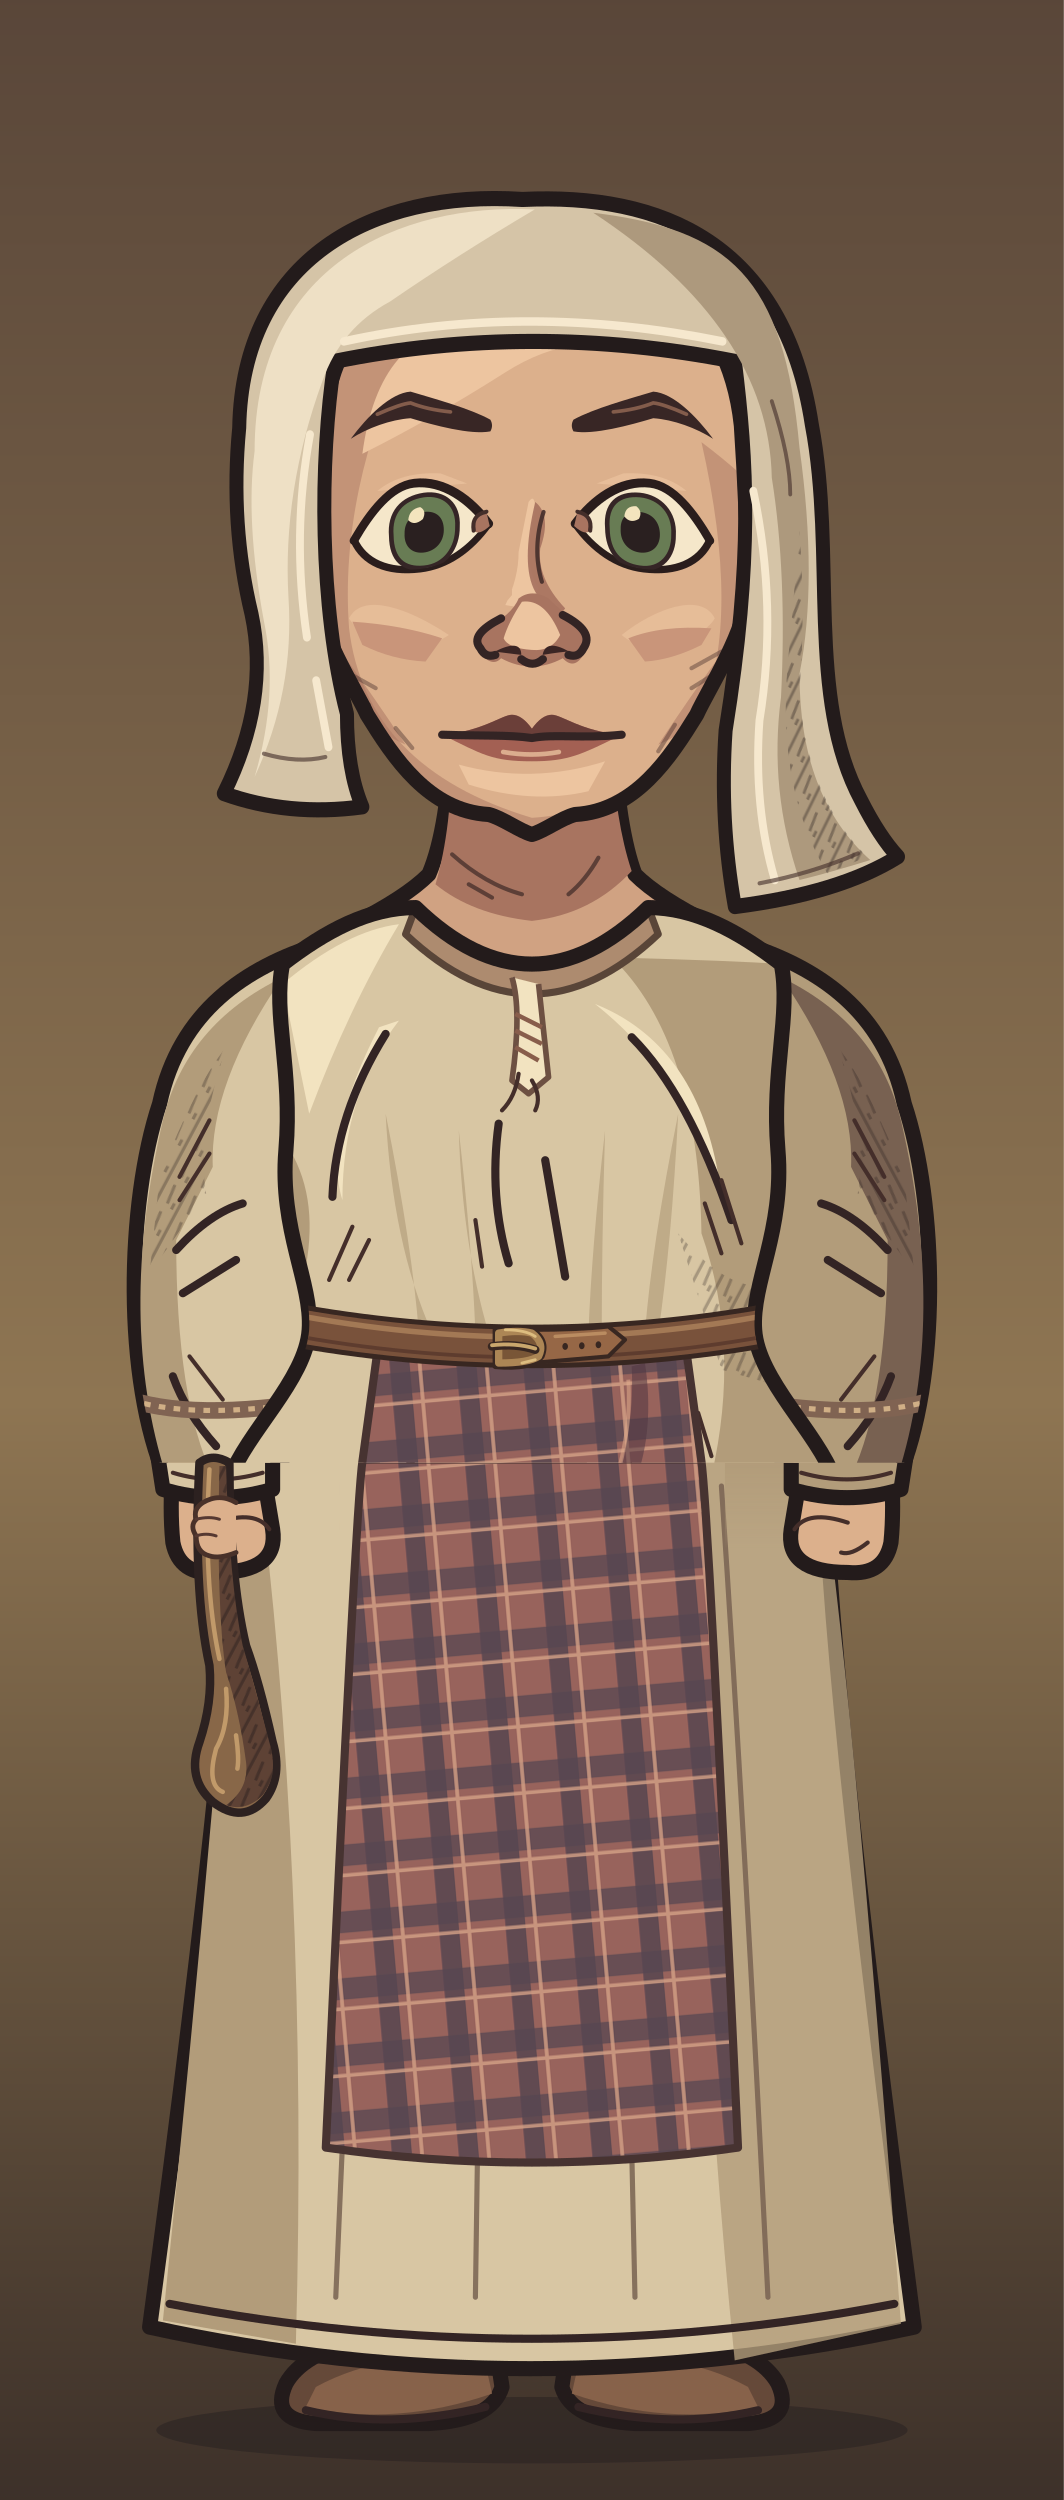
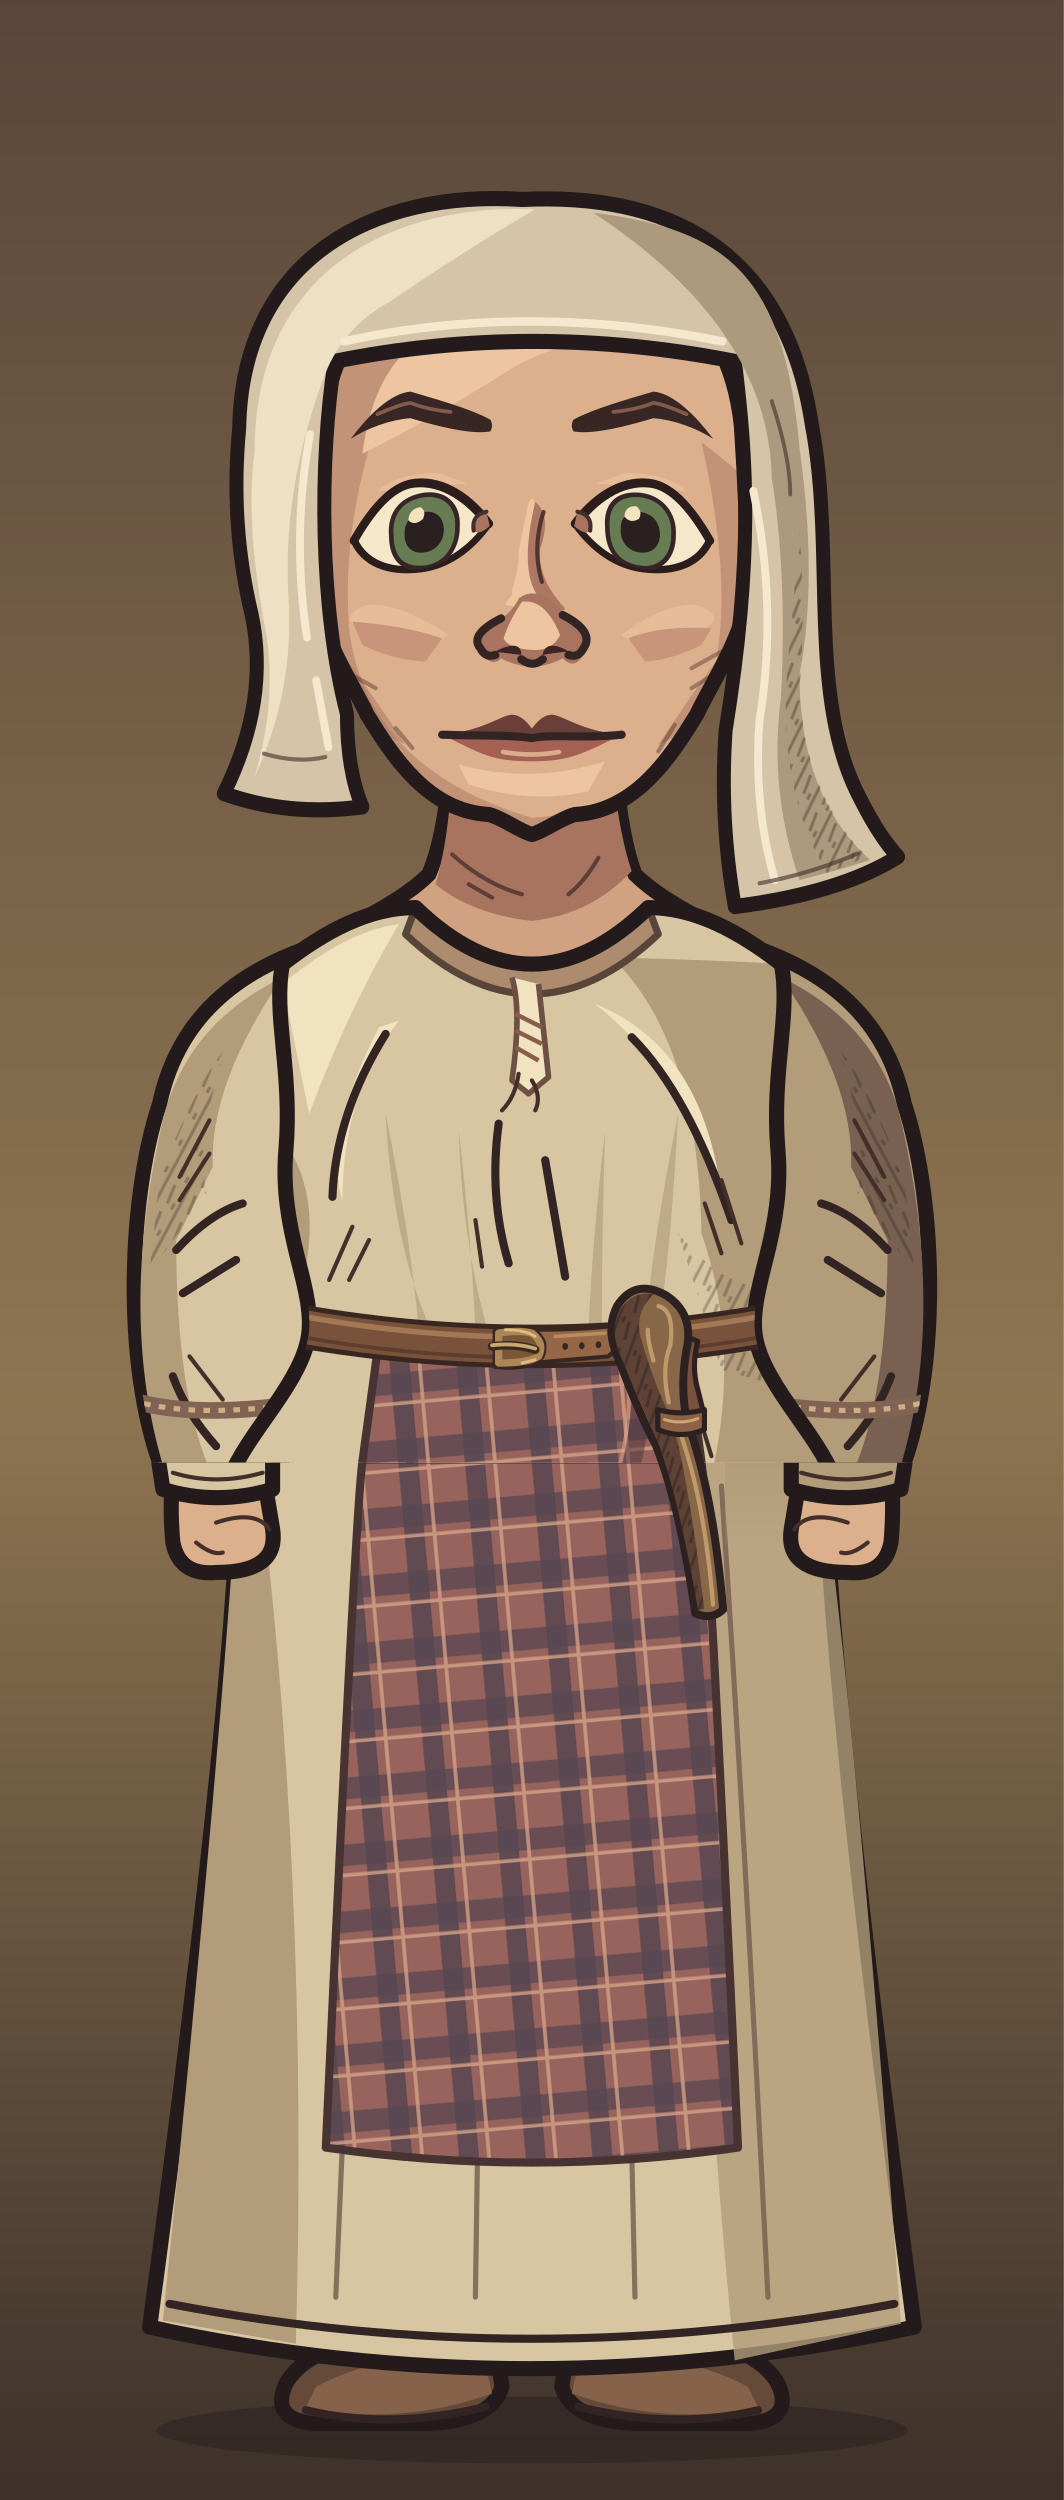
<svg xmlns="http://www.w3.org/2000/svg" xmlns:xlink="http://www.w3.org/1999/xlink" aria-labelledby="title" width="320" height="752" viewBox="0 0 320 752" role="img" data-belt="leather">
  <defs>
    <style>
      .edge {stroke:#231b1b;stroke-width:4.55;stroke-linecap:round;stroke-linejoin:round}
      .seam {fill:none;stroke:#332424;stroke-width:2.45;stroke-linecap:round;stroke-linejoin:round}
      .etch {fill:none;stroke:#442e2a;stroke-width:1.25;stroke-linecap:round}
      .hair-line {fill:none;stroke:#967661;stroke-width:1.45;stroke-linecap:round}
      .white {fill:#f5e7ca;stroke:#2a1d1c;stroke-width:2.65;stroke-linejoin:round}
      .label {fill:#efdfc1;font:600 20px Georgia,serif}
      .muted {fill:#b8aa96;font:13px 'Segoe UI',sans-serif}
      .section {fill:#dcbb8e;font:600 14px 'Segoe UI',sans-serif}
    </style>
    <linearGradient id="umber" x2="0" y2="1" gradientUnits="objectBoundingBox">
      <stop stop-color="#594639" />
      <stop offset=".56" stop-color="#8e7552" />
      <stop offset="1" stop-color="#3c3029" />
    </linearGradient>
    <linearGradient id="ash" x2="0" y2="1" gradientUnits="objectBoundingBox">
      <stop stop-color="#3b423d" />
      <stop offset=".56" stop-color="#7a7d67" />
      <stop offset="1" stop-color="#242b28" />
    </linearGradient>
    <linearGradient id="rose" x2="0" y2="1" gradientUnits="objectBoundingBox">
      <stop stop-color="#51404a" />
      <stop offset=".56" stop-color="#8a6972" />
      <stop offset="1" stop-color="#372c33" />
    </linearGradient>
    <pattern id="paper-grain" width="63" height="57" patternUnits="userSpaceOnUse">
      <path d="M1 16l2-1m21-4 5-2m16 7 6-1M12 32l3-1m16 11 4-1m20-14 4 1M4 51l5-1m41 0 9-2" fill="none" stroke="#231a1b" stroke-width=".85" opacity=".19" />
      <path d="M4 5l9-1m29 2 2-1M1 40l4-1m12 9 1-1m21-23 4-1m9 12 5-2" fill="none" stroke="#f0dbb5" stroke-width=".85" opacity=".23" />
      <path d="M16 19h.6m13-3h.7m28 6h.7m-39 15h.6m23 4h.6m-12 11h.7m29-39h.7" fill="none" stroke="#21191a" stroke-width="1.2" opacity=".28" stroke-linecap="round" />
    </pattern>
    <pattern id="ink-lines" width="7" height="9" patternUnits="userSpaceOnUse" patternTransform="rotate(28)">
      <path d="M1 -2V10m2.8-8 .6 6m1.9-1v5" stroke="#271d1d" stroke-width=".95" fill="none" opacity=".65" />
    </pattern>
    <radialGradient id="vignette" cx=".5" cy=".39" r=".72">
      <stop offset=".47" stop-color="#20191c" stop-opacity="0" />
      <stop offset="1" stop-color="#20191c" stop-opacity=".48" />
    </radialGradient>
    <g id="firs" fill="currentColor">
      <path d="M10 439Q15 379 12 300L9 220 15 146 15 54 19 80 21 147 28 230 25 326 29 439Z" />
      <path d="M17 169Q27 174 45 174L57 169 49 179 27 187 17 185                M18 194Q29 196 52 192L63 183 56 194 26 205 16 207                M15 225Q46 230 67 218L77 206 71 223 42 238 18 241                M17 252Q48 255 78 245L91 230 84 249 52 266 20 269                M14 282Q40 281 71 278L88 261 84 281 57 291 19 298                M19 312Q43 316 69 310L88 299 84 310 58 322 22 325" />
      <path d="M6 312 0 315V284L11 285M0 266 13 270V250L0 249M0 220 15 221 15 206 0 202                M0 180 16 181V167L0 165M0 141 15 150V138L0 133M0 112 17 127V118L0 104" />
      <path d="M64 440Q55 380 58 324L59 258 63 217 68 222 65 266 68 328 76 440Z                M63 291Q78 294 89 282L100 267 96 283 81 301 62 307                M63 323Q80 323 106 304L98 321 68 339                M63 316Q44 306 37 293L41 307 64 329Z" />
    </g>
    <g id="brambles" fill="none" stroke="currentColor" stroke-linecap="round" stroke-linejoin="round">
      <path stroke-width="3.8" d="M9 440Q13 401 21 380T26 333m-8 57Q39 375 43 352m-28 46Q6 377 0 376M41 440Q41 402 63 385m-20 44q26-6 39-30" />
      <path stroke-width="2" d="M23 364l14-13m-12 4-7-15m20 29 17-4m-15-1 1-11m13 49 2-17m2 14 18-5m-34 32q-12-10-17-10" />
    </g>
    <g id="night-scratches" fill="none" stroke="currentColor" stroke-width="1.2" stroke-linecap="round">
      <path d="M16 113q32-11 54-8m-30 9 16-3m184-40q19-4 44 1m-11 7 19 4                M24 335q33-3 68-16m-44 16 26-4m164-9q31 5 60-3m-39 8 38-3                M27 391q22-6 52-5m168 14q28-8 57-8m-40 11 24-4                M55 178l18-6m177 36 17 3m-12-4 17-1" />
    </g>
    <g id="shirt-setting">
      <rect width="320" height="440" fill="url(#umber)" />
      <path d="M50 217q24 8 64 1l-15 7-56 6m176-90q39-13 70-5l-26 4 28 2-64 6" fill="#856c54" opacity=".5" />
      <use xlink:href="#firs" style="color:#342827" opacity=".52" transform="translate(-26 8)" />
      <use xlink:href="#firs" style="color:#413128" opacity=".58" transform="translate(340 101) scale(-1 .81)" />
      <use xlink:href="#night-scratches" style="color:#dfbb87" opacity=".28" />
      <use xlink:href="#brambles" style="color:#291f22" opacity=".71" />
      <rect width="320" height="440" fill="url(#vignette)" />
      <rect width="320" height="440" fill="url(#paper-grain)" />
    </g>
    <g id="armor-setting">
      <rect width="320" height="440" fill="url(#ash)" />
      <path d="M42 173q49-4 68 3l-43 6 25 3-49 4m151 35q47 10 104-6l-26 14-62 8Z" fill="#707764" opacity=".48" />
      <use xlink:href="#firs" style="color:#27312c" opacity=".64" transform="translate(-36 30)" />
      <use xlink:href="#firs" style="color:#303833" opacity=".75" transform="translate(324 45) scale(-.86 1.03)" />
      <use xlink:href="#brambles" style="color:#252a27" opacity=".62" transform="translate(319 10) scale(-1 1)" />
      <use xlink:href="#night-scratches" style="color:#d8d8a9" opacity=".28" transform="translate(-2 21)" />
      <rect width="320" height="440" fill="url(#vignette)" />
      <rect width="320" height="440" fill="url(#paper-grain)" />
    </g>
    <g id="woman-setting">
      <rect width="320" height="440" fill="url(#rose)" />
      <path d="M44 235q40-4 76-1l-20 6-36 2 19 3-44 5m183-50q35 3 60-3l-24 9-31 2" fill="#775d65" opacity=".6" />
      <use xlink:href="#firs" style="color:#3b2b34" opacity=".58" transform="translate(-20 84) scale(.86 .91)" />
      <use xlink:href="#firs" style="color:#3d2e39" opacity=".68" transform="translate(327 54) scale(-.85 .98)" />
      <path d="M300 440q-2-82-6-173l-9-103 7-35 12 42 9 98 7 171Z                M294 195q-10-18-25-24l-15-1 13-4 11 2 18 15                M285 162q-13-22-34-27l-7 4 7-11 17 4 20 17                M303 242q-18-23-36-27l-13 3 15-9 11 2 21 15" fill="#3a2b33" opacity=".64" />
      <use xlink:href="#brambles" style="color:#2d2229" opacity=".8" transform="translate(12 6)" />
      <use xlink:href="#night-scratches" style="color:#e1b8a8" opacity=".28" transform="translate(0 7)" />
      <rect width="320" height="440" fill="url(#vignette)" />
      <rect width="320" height="440" fill="url(#paper-grain)" />
    </g>
    <pattern id="mail-rings" width="14" height="13" patternUnits="userSpaceOnUse" patternTransform="rotate(-7)">
      <path d="M-1 2q3-3 6 0 1 3-2 5Q0 8-1 5M6 2q3-3 6 0 1 3-2 5Q7 8 6 5M3 8q3-3 6 0 1 3-2 5-3 1-4-2M10 8q3-3 6 0" fill="none" stroke="#2d2c28" stroke-width="1.6" stroke-linecap="round" />
      <path d="M-.5 4q1.5-2 3-1m5 1q1.4-2 3-1M4 10q1.5-2 3-1m4 1q1.4-2 3-1" fill="none" stroke="#9a9b87" stroke-width="1.12" opacity=".78" stroke-linecap="round" />
    </pattern>
    <pattern id="armor-plates" width="47" height="24" patternUnits="userSpaceOnUse" patternTransform="translate(4 4) rotate(2)">
      <path d="M1 0l21 .7 1 18-3 3-17-1-1-4Zm24 1 19-1 2 15-3 7-19-2Z" fill="#85867a" stroke="#352e2a" stroke-width="1.75" stroke-linejoin="round" />
      <path d="M2 2l18 .2-.2 4L5 7 4 17Zm24 0 16-1 1 4-14 2-3 10Z" fill="#a9a58d" />
      <path d="M19 4l4 14-3 3-16-1 13-4Zm22 2 4 10-2 5-17-1 13-4Z" fill="#62655f" />
      <path d="M7 7l1-.5m6 12 3-2m16-7 5-1m-7 5 4-2" fill="none" stroke="#d0c0a0" stroke-width=".9" opacity=".76" />
      <path d="M6 12q2-2 2.7 1-1 2.2-2.7.5Zm12 1q1.8-2 2.4.6-1 2.6-2.5.8Zm11 1q1-2.2 2.8-1-.2 2.9-2.8 2.1Zm12-2q2.2-1.4 2.3.8-1 2.3-2.3.5Z" fill="#3c342d" />
    </pattern>
    <clipPath id="portrait-frame">
      <rect width="320" height="440" />
    </clipPath>
    <clipPath id="wardrobe-torso-mask">
      <path d="M125 273 C111 273 98 280 85 290 C82 305 88 322 86 346 C84 370 94 386 93 400 C92 415 74 431 69 445 H251 C246 431 228 415 227 400 C226 386 236 370 234 346 C232 322 238 305 235 290 C222 280 209 273 195 273 Q160 307 125 273Z" />
    </clipPath>
    <clipPath id="wardrobe-sleeve-mask">
      <path d="M96 284 C74 291 54 304 48 332 C38 362 37 415 50 445 H80 Q114 406 114 336Z" />
    </clipPath>
    <clipPath id="face-shape-clip">
      <path d="M 160 73 C 191 73 219 90 223 128 C 224 143 225 164 225 177 C 225 189 213.19 207 209.55 215 C 201.55 228 191 244 173 245 C 169 246 163.6 250 160 251 C 156.4 250 151 246 147 245 C 129 244 118.45 228 110.45 215 C 106.81 207 95 189 95 177 C 95 164 96 143 97 128 C 101 90 129 73 160 73 Z" />
    </clipPath>
    <clipPath id="face-features-eye-left">
      <path d="M-21 0 C-16 -8 -10 -15 -3 -15 C6 -15 14 -8 19.5 0 C14 7 7 11 -1 11 C-11 11 -18 7 -21 0Z" />
    </clipPath>
    <clipPath id="face-features-eye-right">
      <path d="M-21 0 C-16 -8 -10 -15 -3 -15 C6 -15 14 -8 19.5 0 C14 7 7 11 -1 11 C-11 11 -18 7 -21 0Z" />
    </clipPath>
    <clipPath id="face-features-nose-bridge">
      <path d="M154 144H167V179L172 185V187H149V185L154 179Z" />
    </clipPath>
+     <clipPath id="full-costume-hands-clip">
+       <rect x="0" y="440" width="320" height="312" />
+     </clipPath>
    <clipPath id="full-costume-join-outline">
      <path d="M72 435 Q72 500 45 700 Q159 725 275 700 Q248 495 248 435Z M102 436H218V469H102Z" clip-rule="evenodd" />
    </clipPath>
    <linearGradient id="full-costume-join-fade" x1="0" y1="0" x2="0" y2="1">
      <stop offset="0" stop-color="#fff" />
      <stop offset="1" stop-color="#000" />
    </linearGradient>
    <mask id="full-costume-join-mask" maskUnits="userSpaceOnUse" x="0" y="440" width="320" height="26">
      <rect x="0" y="440" width="320" height="26" fill="url(#full-costume-join-fade)" />
    </mask>
  </defs>
  <g data-part="full-costume">
    <rect width="320" height="752" fill="url(#umber)" />
    <ellipse cx="160" cy="731" rx="113" ry="10" fill="#261f20" opacity=".5" />
    <g>
      <g transform="translate(9 0)">
        <path d="M99 689Q119 683 138 691L142 718Q139 728 120 729H86Q72 728 77 717Q82 708 99 704Z" fill="#654939" class="edge" />
        <path d="M86 718Q108 706 137 711L139 720Q110 730 83 724Z" fill="#87624a" />
        <path d="M101 711L103 700Q115 704 136 707" class="etch" />
        <path d="M83 725Q108 731 137 724" class="seam" />
      </g>
    </g>
    <g transform="translate(320 0) scale(-1 1)">
      <g transform="translate(9 0)">
        <path d="M99 689Q119 683 138 691L142 718Q139 728 120 729H86Q72 728 77 717Q82 708 99 704Z" fill="#654939" class="edge" />
        <path d="M86 718Q108 706 137 711L139 720Q110 730 83 724Z" fill="#87624a" />
        <path d="M101 711L103 700Q115 704 136 707" class="etch" />
        <path d="M83 725Q108 731 137 724" class="seam" />
      </g>
    </g>
    <path d="M72 435 Q72 500 45 700 Q159 725 275 700 Q248 495 248 435Z" fill="#d8c6a3" class="edge" />
    <path d="M77 437 Q93 562 89 705 L49 698 Q67 522 72 437Z" fill="#b29c7a" />
    <path d="M208 439Q208 582 221 710 L271 699 Q256 499 246 437Z" fill="#b29c7a" opacity=".79" />
    <path d="M113 447 Q107 550 101 691" fill="none" stroke="#786151" stroke-width="1.55" stroke-linecap="round" opacity=".85" />
    <path d="M147 447 Q145 550 143 691" fill="none" stroke="#786151" stroke-width="1.55" stroke-linecap="round" opacity=".85" />
    <path d="M185 447 Q188 550 191 691" fill="none" stroke="#786151" stroke-width="1.55" stroke-linecap="round" opacity=".85" />
    <path d="M217 447 Q224 550 231 691" fill="none" stroke="#786151" stroke-width="1.55" stroke-linecap="round" opacity=".85" />
    <path d="M51 693Q160 714 269 693" class="seam" />
    <g clip-path="url(#full-costume-join-outline)" mask="url(#full-costume-join-mask)">
      <use transform="matrix(1 0 0 -4 0 2200)" xlink:href="#full-costume-upper" />
    </g>
    <path d="M109.091 439H210.909 Q213 452 222 646 Q160 655 98 646 Q107 452 109.091 439Z" fill="url(#wardrobe-nw-checked-waist-panel-weave)" stroke="#473331" stroke-width="2.45" stroke-linejoin="round" />
-     <g>
-       <path d="M52 441 Q51 454 52 464 Q54 474 65 473Q84 473 82 460 L79 442Z" fill="#dcb08c" class="edge" data-part="hand" />
-       <path d="M65 458Q77 454 81 460 M59 464q5 4 8 3" class="etch" />
-       <path d="M47 435H82L82 448Q65 453 49 448Z" fill="#d8c6a3" class="edge" />
-       <path d="M52 443Q65 447 79 443" class="etch" />
-     </g>
-     <g transform="translate(320 0) scale(-1 1)">
-       <path d="M52 441 Q51 454 52 464 Q54 474 65 473Q84 473 82 460 L79 442Z" fill="#dcb08c" class="edge" data-part="hand" />
-       <path d="M65 458Q77 454 81 460 M59 464q5 4 8 3" class="etch" />
-       <path d="M47 435H82L82 448Q65 453 49 448Z" fill="#b29c7a" class="edge" />
-       <path d="M52 443Q65 447 79 443" class="etch" />
-     </g>
  </g>
  <g clip-path="url(#portrait-frame)" id="full-costume-upper">
    <g data-part="neck">
      <g id="face-shape-neck">
        <path d="M 136 219 Q 135 249 129 263 Q 122 270 106 278 L 123 301 197 301 214 278 Q 198 270 191 263 Q 186 250 184 219 Z" fill="#d0a282" class="edge" />
        <path d="M 136 224 184 224 Q 185 247 190 262 Q 178 275 160 277 Q 142 275 131 266 Q 136 249 136 224 Z" fill="#a87460" />
        <path d="M 136 257 q 10 9 21 12 m -16 -3 7 4 m 32 -12 q -4 7 -9 11" class="etch" opacity=".75" />
      </g>
    </g>
    <g id="wardrobe-outfit-nw_nov_womens_rubakha" data-outfit="nw_nov_womens_rubakha">
      <path d="M96 284 C74 291 54 304 48 332 C38 362 37 415 50 445 H80 Q114 406 114 336Z" fill="#d8c6a3" class="edge" />
      <g data-part="sleeve-left" clip-path="url(#wardrobe-sleeve-mask)">
        <path d="M49 337 Q56 308 85 294 Q63 326 64 351 L53 373 Q53 421 64 444 H50 Q35 397 49 337Z" fill="#b29c7a" />
        <path d="M48 354 Q59 326 68 315 Q59 342 62 359 L45 383Z" fill="url(#ink-lines)" opacity=".44" />
        <path d="M53 376 q10 -11 20 -14 m-18 27 16 -10 M52 414 q4 11 13 21" class="seam" />
        <path d="M54 354 l9 -17 m-9 24 9 -14 m-6 61 10 13" class="etch" />
        <path d="M39 421 Q61 428 103 420" fill="none" stroke="#806352" stroke-width="5" />
        <path d="M39 421 Q61 428 103 420" fill="none" stroke="#d0af86" stroke-width="1.55" stroke-dasharray="2 2.5" />
      </g>
      <g transform="translate(320 0) scale(-1 1)">
        <path d="M96 284 C74 291 54 304 48 332 C38 362 37 415 50 445 H80 Q114 406 114 336Z" fill="#b29c7a" class="edge" />
        <g data-part="sleeve-right" clip-path="url(#wardrobe-sleeve-mask)">
          <path d="M49 337 Q56 308 85 294 Q63 326 64 351 L53 373 Q53 421 64 444 H50 Q35 397 49 337Z" fill="#786151" />
          <path d="M48 354 Q59 326 68 315 Q59 342 62 359 L45 383Z" fill="url(#ink-lines)" opacity=".44" />
          <path d="M53 376 q10 -11 20 -14 m-18 27 16 -10 M52 414 q4 11 13 21" class="seam" />
          <path d="M54 354 l9 -17 m-9 24 9 -14 m-6 61 10 13" class="etch" />
          <path d="M39 421 Q61 428 103 420" fill="none" stroke="#806352" stroke-width="5" />
          <path d="M39 421 Q61 428 103 420" fill="none" stroke="#d0af86" stroke-width="1.55" stroke-dasharray="2 2.5" />
        </g>
      </g>
      <path d="M125 273 C111 273 98 280 85 290 C82 305 88 322 86 346 C84 370 94 386 93 400 C92 415 74 431 69 445 H251 C246 431 228 415 227 400 C226 386 236 370 234 346 C232 322 238 305 235 290 C222 280 209 273 195 273 Q160 307 125 273Z" fill="#d8c6a3" />
      <g data-part="torso" clip-path="url(#wardrobe-torso-mask)">
        <path d="M85 296 Q104 280 120 278 Q105 303 93 335Z" fill="#f2e3c0" />
        <path d="M184 288 Q222 289 235 290 L252 444 H214 Q223 405 211 371 Q210 313 184 288Z" fill="#b29c7a" />
        <path d="M86 344 Q96 359 92 381 L77 402 L69 359Z" fill="#b29c7a" />
        <path d="M204 371 Q220 390 232 386 L231 416 L217 412Z" fill="url(#ink-lines)" opacity=".42" />
        <path d="M120 307 Q103 329 103 361 Q97 342 114 309Z M179 302 Q209 314 216 353 Q203 321 179 302Z" fill="#f2e3c0" />
        <path d="M133 409 Q124 426 123 444 H113 Q119 423 133 409Z M174 412 Q184 426 192 445 H177Z" fill="#f2e3c0" />
        <path d="M116 311 Q101 335 100 360 M190 312 Q207 329 220 367 M150 338 q-3 22 3 42 m11 -31 6 35 M129 421 l-7 24 m60 -28 8 27" class="seam" />
        <path d="M106 369 l-7 16 m12 -12 -6 12 M217 355 l6 19 m-11 -12 5 15 M143 367 l2 14 m65 44 4 13" class="etch" />
        <path d="M125 273 Q160 307 195 273 l3 8 Q160 317 122 281Z" fill="#ad8b6f" stroke="#594538" stroke-width="2.15" stroke-linejoin="round" />
        <path d="M154 294Q157 304 154 325l5 4 6-5-3-28" fill="#f2e3c0" stroke="#6d5042" stroke-width="1.7" stroke-linejoin="round" />
        <path d="M155 305l8 4m-8 1 8 4m-8 1 7 4" fill="none" stroke="#885d4b" stroke-width="1.35" />
        <path d="M156 323Q155 330 151 334 M160 325Q163 330 161 334" class="etch" />
        <path d="M116 335 Q124 375 126 401 L130 401 Q118 374 116 335Z" fill="#b29c7a" opacity="0.66" />
        <path d="M138 340 Q142 375 143 401 L147 401 Q139 374 138 340Z" fill="#b29c7a" opacity="0.66" />
        <path d="M182 340 Q178 375 177 401 L181 401 Q181 374 182 340Z" fill="#b29c7a" opacity="0.66" />
        <path d="M204 335 Q196 375 194 401 L198 401 Q202 374 204 335Z" fill="#b29c7a" opacity="0.66" />
        <g data-part="checked-waist-panel">
          <defs>
            <pattern id="wardrobe-nw-checked-waist-panel-weave" width="20" height="20" patternUnits="userSpaceOnUse" patternTransform="rotate(-5)">
              <rect width="20" height="20" fill="#98635c" />
              <path d="M4 0V20" fill="none" stroke="#564550" stroke-width="6" opacity="0.84" />
              <path d="M0 5H20" fill="none" stroke="#564550" stroke-width="6.5" opacity="0.72" />
              <path d="M10 0V20 M0 11H20" fill="none" stroke="#d5a186" stroke-width="1.1" opacity="0.78" />
            </pattern>
          </defs>
          <path d="M114 403 Q160 413 206 403 L212 447 H108Z" fill="url(#wardrobe-nw-checked-waist-panel-weave)" stroke="#473331" stroke-width="2.45" stroke-linejoin="round" />
          <path d="M190 411Q191 429 185 446h6Q197 430 194 410Z" fill="#4f3540" opacity="0.54" />
          <path d="M189 415Q190 430 185 446" fill="none" stroke="#e0ab8c" stroke-width="1.2" opacity="0.53" />
        </g>
      </g>
      <path d="M125 273 C111 273 98 280 85 290 C82 305 88 322 86 346 C84 370 94 386 93 400 C92 415 74 431 69 445 H251 C246 431 228 415 227 400 C226 386 236 370 234 346 C232 322 238 305 235 290 C222 280 209 273 195 273 Q160 307 125 273Z" fill="none" class="edge" />
    </g>
    <g id="face-shape">
      <path d="M 160 73 C 191 73 219 90 223 128 C 224 143 225 164 225 177 C 225 189 213.19 207 209.55 215 C 201.55 228 191 244 173 245 C 169 246 163.6 250 160 251 C 156.4 250 151 246 147 245 C 129 244 118.45 228 110.45 215 C 106.81 207 95 189 95 177 C 95 164 96 143 97 128 C 101 90 129 73 160 73 Z" fill="#dcb08c" />
      <g clip-path="url(#face-shape-clip)">
        <path d="M 70 141 Q 104 91 123 103 Q 102 148 105 189 Q 110 231 160 246 Q 192 244 211 214 Q 223 186 211 133 Q 235 151 250 174 L 250 265 70 265 Z" fill="#c39377" />
        <path d="M 109 136.5 Q 114 99 142 98 Q 173 89 195 107 Q 174 98 152 112 Q 130 126 109 136.5 Z" fill="#edc5a0" />
        <g transform="translate(160 0) scale(-1 1)">
          <path d="M 25 191 C 37 183 51 178 55 186 C 51 193 34 197.667 25 191 Z" fill="#edc5a0" opacity=".605" />
          <path d="M 27 192 Q 39 188 54 187 L 51 194 Q 42 198.5 32 199 Z" fill="#c9957a" />
          <path d="M 56 198 Q 48 209 38 224 Q 52 218 62 202 Z" fill="#a87460" opacity=".51" />
        </g>
        <g transform="translate(160 0) scale(1 1)">
          <path d="M 27 191 C 37 183 51 178 55 186 C 51 193 34 197.667 27 191 Z" fill="#edc5a0" opacity=".605" />
          <path d="M 29 192 Q 39 188 54 189 L 51 194 Q 42 198.5 34 199 Z" fill="#c9957a" />
          <path d="M 56 198 Q 48 209 38 224 Q 52 218 62 202 Z" fill="#a87460" opacity=".51" />
        </g>
        <path d="M 92 183 Q 99 211 120 232 L 132 247 119 248 Q 98 234 85 212 Z M 229 184 Q 224 217 203 241 L 193 250 209 247 Q 230 233 240 211 Z" fill="url(#ink-lines)" opacity=".42" />
        <path d="M 138 230 Q 160 236 182 229 L 177 238 Q 160 242 141 236 Z" fill="#edc5a0" />
        <path d="M 104 202 l 9 5 m -8 1 6 4 m 97 -11 9 -5 m -9 11 8 -5 m -97 17 5 6 m 74 1 5 -8" class="etch" opacity=".42" />
      </g>
      <path d="M 160 73 C 191 73 219 90 223 128 C 224 143 225 164 225 177 C 225 189 213.19 207 209.55 215 C 201.55 228 191 244 173 245 C 169 246 163.6 250 160 251 C 156.4 250 151 246 147 245 C 129 244 118.45 228 110.45 215 C 106.81 207 95 189 95 177 C 95 164 96 143 97 128 C 101 90 129 73 160 73 Z" fill="none" class="edge" />
    </g>
    <g clip-path="url(#face-shape-clip)">
      <g data-part="eyes">
        <g transform="matrix(1 -0.12 0 1 127.5 160)">
          <path d="M-14 -14 Q-7 -19 5 -17 L13 -13" fill="#edc5a0" opacity=".65" />
          <path d="M-21 0 C-16 -8 -10 -15 -3 -15 C6 -15 14 -8 19.5 0 C14 7 7 11 -1 11 C-11 11 -18 7 -21 0Z" class="white" style="stroke-width:2.15" />
          <g clip-path="url(#face-features-eye-left)">
            <g transform="translate(0 0) scale(1 1)">
              <path d="M-9.8 0 C-10.4 -7 -6.6 -10.9 0 -11.1 C6.1 -11.2 10.5 -7 10.1 -.3 C10.2 5.9 6.4 11 0 10.8 C-6.1 10.7 -9.7 7.2 -9.8 0Z" fill="#687c54" stroke="#352526" stroke-width="1.4" />
              <path d="M-5.8 -.2C-5.9-3.8-3.5-6 .1-6 3.8-6 6-3.6 6 .1 6 3.9 3.3 6.3-.2 6.2-3.9 6.1-6 3.3-5.8-.2Z" fill="#2a2020" />
              <path d="M-4.7-4.1Q-4.4-7.4-1.1-7.6 .9-6.3-.3-3.9-2.9-2-4.7-4.1Z" fill="#f3e4bd" />
            </g>
          </g>
          <path d="M-21 0 C-16 -8 -10 -15 -3 -15 C6 -15 14 -8 19.5 0" fill="none" stroke="#2a1d1c" stroke-width="2.65" stroke-linecap="round" />
          <path d="M18.8 -3.8 Q14.2 -3.4 15 1.4 Q16.5 3.2 19.8 .6Z" fill="#a87460" />
          <path d="M18.8 -3.8 Q14.2 -3.4 15 1.4" class="etch" />
        </g>
        <g transform="matrix(-1 -0.12 0 1 192.5 160)">
          <path d="M-14 -14 Q-7 -19 5 -17 L13 -13" fill="#edc5a0" opacity=".65" />
          <path d="M-21 0 C-16 -8 -10 -15 -3 -15 C6 -15 14 -8 19.5 0 C14 7 7 11 -1 11 C-11 11 -18 7 -21 0Z" class="white" style="stroke-width:2.15" />
          <g clip-path="url(#face-features-eye-right)">
            <g transform="translate(0 0) scale(-1 1)">
              <path d="M-9.8 0 C-10.4 -7 -6.6 -10.9 0 -11.1 C6.1 -11.2 10.5 -7 10.1 -.3 C10.2 5.9 6.4 11 0 10.8 C-6.1 10.7 -9.7 7.2 -9.8 0Z" fill="#687c54" stroke="#352526" stroke-width="1.4" />
              <path d="M-5.8 -.2C-5.9-3.8-3.5-6 .1-6 3.8-6 6-3.6 6 .1 6 3.9 3.3 6.3-.2 6.2-3.9 6.1-6 3.3-5.8-.2Z" fill="#2a2020" />
              <path d="M-4.7-4.1Q-4.4-7.4-1.1-7.6 .9-6.3-.3-3.9-2.9-2-4.7-4.1Z" fill="#f3e4bd" />
            </g>
          </g>
          <path d="M-21 0 C-16 -8 -10 -15 -3 -15 C6 -15 14 -8 19.5 0" fill="none" stroke="#2a1d1c" stroke-width="2.65" stroke-linecap="round" />
          <path d="M18.8 -3.8 Q14.2 -3.4 15 1.4 Q16.5 3.2 19.8 .6Z" fill="#a87460" />
          <path d="M18.8 -3.8 Q14.2 -3.4 15 1.4" class="etch" />
        </g>
      </g>
      <g data-part="brows">
        <g transform="matrix(1 0 0 1 127.5 129)">
          <path d="M-22 3 C-17 -3.76 -10 -10.8 -4 -11.2 C3 -9.1 14 -6.1 20 -2.76 Q21 -1 20 0.76 C14 1.9 3 -1.1 -4 -3.2 C-10 -2.8 -17 -0.24 -22 3Z" fill="#382625" />
          <path d="M-14 -4.4 Q-7 -7.5 -4 -7.8 Q1 -5.8 8 -5.1" fill="none" stroke="#835c4b" stroke-width="1.1" stroke-linecap="round" />
        </g>
        <g transform="matrix(-1 0 0 1 192.5 129)">
          <path d="M-22 3 C-17 -3.76 -10 -10.8 -4 -11.2 C3 -9.1 14 -6.1 20 -2.76 Q21 -1 20 0.76 C14 1.9 3 -1.1 -4 -3.2 C-10 -2.8 -17 -0.24 -22 3Z" fill="#382625" />
          <path d="M-14 -4.4 Q-7 -7.5 -4 -7.8 Q1 -5.8 8 -5.1" fill="none" stroke="#835c4b" stroke-width="1.1" stroke-linecap="round" />
        </g>
      </g>
      <g data-part="nose">
        <g clip-path="url(#face-features-nose-bridge)">
          <path d="M159 151 Q161 148 161 154 Q157 169 162 177 L158 183 152 182 Q156 174 156 166Z" fill="#edc5a0" />
          <path d="M161 151 Q166 155 162.5 165 Q161.5 174 170 183 L167 187 161 178 Q156.5 170 161 151Z" fill="#a87460" opacity=".93" />
          <path d="M163.5 154 Q160 165 163 175" class="etch" opacity=".9" />
        </g>
        <path d="M156 180 Q160 177 165 180 C167 182 169.28 184 174 188 Q178 192 176 196 Q173 202 169.28 198 Q160 203 150.72 198 Q148 201 144 196 Q142 192 146 189 Q154 185 156 180Z" fill="#a87460" />
        <path d="M157 181 Q164 180 168.5 191 Q165.95 196 160 195.5 Q152.775 195 151.5 192 Q153 187 157 181Z" fill="#edc5a0" />
        <path d="M150.72 186 Q141 191 144.5 195 Q146 198 149 197 M169.28 185 Q179 190 175.5 195 Q174 198 171 197" class="seam" />
        <path d="M148.8 196 q8 -4 8 1 q-8 -1 -8 -1Z M163.2 197 q1 -5 8 -1 q-2 0 -8 1Z" fill="#3b2524" />
        <path d="M156.8 198.3 Q160.25 201 163.3 198.3" class="seam" />
      </g>
      <g data-part="mouth">
        <path d="M133 221 C145.15 220 151 215 154 215 Q157 215 160 219.2 Q163 215 166 215 C169 215 174.85 220 187 221 C174.85 227 171 229 160 229 C148 229 145.15 227 133 221Z" fill="#a36053" />
        <path d="M133 221 C145.15 220 151 215 154 215 Q157 215 160 219.2 Q163 215 166 215 C169 215 174.85 220 187 221 C174.85 222.25 167 220.7 160 222 C153 221 145.15 221.4 133 221Z" fill="#56322f" opacity=".72" />
        <path d="M133 221 C145.15 221.4 153 221 160 222 C167 220.7 174.85 222.25 187 221" class="seam" />
        <path d="M151.36 226.2 Q160 227.7 168.1 226.2" fill="none" stroke="#edc5a0" stroke-width="1.4" stroke-linecap="round" opacity=".76" />
      </g>
    </g>
    <g id="headgear-nw_nov_plain_veil">
      <g transform="matrix(0.926 0 0 1 11.765 -4.3)">
        <path d="M65 133 C66 82.3 108 61.3 157 64.3 C202 62.3 242 77.3 251 132 C259 171 249 214 267 245 Q273 256 279 262 Q260 273 226 277 Q221 251 223 224 C232 172 230 143 226 113 Q160 101 96 113 C91 143 91 187 100 219 Q100 236 105 247 Q81 250 60 243 Q75 215 69 189 Q62 162 65 133 Z" fill="#d5c4a7" class="edge" />
        <path d="M70 140 C70 84.3 117 65.3 161 67.3 Q136 81 114 95 Q98 103 92 119 Q79 152 81 184 Q83 212 70 238 Q78 213 73 191 Q67 161 70 140 Z" fill="#eee0c5" />
        <path d="M180 68.3 C224 73.3 242 87.3 247 139 Q253 179 247 207 Q247 244 270 263 Q256 267 247 269 Q237 242 241 214 Q243 177 238 148 Q237 103 180 68.3 Z" fill="#ad997d" />
        <path d="M247 164 Q249 190 247 212 Q249 244 269 262 L256 267 Q240 242 243 206 Z" fill="url(#ink-lines)" opacity=".53" />
        <path d="M99 107 Q158 95 222 107 M88 135 Q82 165 87 196 M90 209 L94 229 M232 152 Q240 187 234 221 Q232 247 239 269" fill="none" stroke="#f6e8ce" stroke-width="2.55" stroke-linecap="round" stroke-linejoin="round" />
        <path d="M73 231 Q84 234 93 232 M234 270 Q251 267 266 261 M238 125 Q244 142 244 153" class="etch" opacity=".62" />
      </g>
    </g>
  </g>
  <g data-part="waist-accessories">
    <g data-part="belt" data-style="leather" clip-path="url(#wardrobe-torso-mask)">
      <path d="M85 398Q160 412 235 398" fill="none" stroke="#382721" stroke-width="13.1" stroke-linecap="round" stroke-linejoin="round" />
      <path d="M85 398Q160 412 235 398" fill="none" stroke="#79523b" stroke-width="10.1" stroke-linecap="round" stroke-linejoin="round" />
      <path d="M87 395.2Q160 409.2 233 395.2" fill="none" stroke="#a37955" stroke-width="1.65" stroke-linecap="round" stroke-linejoin="round" />
      <path d="M86 401.3Q160 415.3 234 401.3" fill="none" stroke="#5e3c2e" stroke-width="1.15" stroke-linecap="round" stroke-linejoin="round" />
      <path d="M160 400Q174 400 183 399l5 4-5 5-23 2Z" fill="#966746" stroke="#382721" stroke-width="1.25" stroke-linecap="round" stroke-linejoin="round" />
      <path d="M167 402l15-1" fill="none" stroke="#ba8c61" stroke-width="1.05" stroke-linecap="round" stroke-linejoin="round" />
      <ellipse cx="170" cy="405" rx="0.85" ry="1.05" fill="#382721" />
      <ellipse cx="175" cy="404.8" rx="0.85" ry="1.05" fill="#382721" />
      <ellipse cx="180" cy="404.5" rx="0.85" ry="1.05" fill="#382721" />
      <g transform="translate(156 405) scale(1)">
        <path d="M-7 -5Q-1 -6 4 -5Q9 -2 7 3Q4 7 -7 6Z" fill="#795637" stroke="#382721" stroke-width="1.65" stroke-linecap="round" stroke-linejoin="round" />
        <path d="M-6 -4Q0 -5 4 -4Q8 -1 6 3Q3 5 -6 5Z" fill="none" stroke="#ac8655" stroke-width="2.2" stroke-linecap="round" stroke-linejoin="round" />
        <path d="M-4 -5Q2 -5 5 -3M5 4l-4 1" fill="none" stroke="#ddbd80" stroke-width="0.85" stroke-linecap="round" stroke-linejoin="round" />
        <path d="M-8 0q7 -1 13 1" fill="none" stroke="#382721" stroke-width="2.55" stroke-linecap="round" stroke-linejoin="round" />
        <path d="M-8 -.35q7 -.8 13 1" fill="none" stroke="#c9a76d" stroke-width="1.15" stroke-linecap="round" stroke-linejoin="round" />
      </g>
    </g>
+     <g data-part="waist-weapon" data-style="eur_west_bayeux_club" transform="translate(204.89 403)">
+       <path d="M-5 0Q0-2 5 .5Q3 8 5 15L7 23Q0 25-7 23Q-4 12-5 0Z" fill="#79513e" stroke="#2c2120" stroke-width="1.55" stroke-linecap="round" stroke-linejoin="round" data-part="waist-weapon-hanger" />
+       <path d="M-2 2Q-3 11-3 20" fill="none" stroke="#c89e75" stroke-width="0.95" stroke-linecap="round" stroke-linejoin="round" />
+       <g transform="translate(0 25) rotate(172) scale(0.94) translate(0 -42)">
+         <path d="M-5-19Q-1-22 4-19Q4 15 9 36Q13 47 17 65Q20 75 15 82Q8 90-1 83Q-9 76-5 65Q-1 53-2 42Q-7 19-5-19Z" fill="#886748" stroke="#2c2120" stroke-width="2.55" stroke-linecap="round" stroke-linejoin="round" />
+         <path d="M1-18L3-18Q4 17 8 36Q11 46 16 65Q19 75 14 81Q9 86 3 84Q10 79 9 71Q7 56 3 44Q0 25 1-18Z" fill="#5e4235" />
+         <path d="M1-18L3-18Q4 17 8 36Q11 46 16 65Q19 75 14 81Q9 86 3 84Q10 79 9 71Q7 56 3 44Q0 25 1-18Z" fill="url(#ink-lines)" opacity="0.65" />
+         <path d="M-2-17Q-4 17 1 40m2 9q1 11-3 18q-3 11 2 13M6 63q1 7 .4 10" fill="none" stroke="#c19a6a" stroke-width="1.35" stroke-linecap="round" stroke-linejoin="round" />
+       </g>
+       <path d="M-7 21Q0 23 7 21L7 27Q0 30-7 27Z" fill="#8c6247" stroke="#2c2120" stroke-width="1.55" stroke-linecap="round" stroke-linejoin="round" data-part="waist-weapon-loop" />
+       <path d="M-5 24q5 1.6 10-.3" fill="none" stroke="#d0a477" stroke-width="0.9" stroke-linecap="round" stroke-linejoin="round" />
+     </g>
  </g>
  <g data-part="handheld-equipment">
-     <g data-part="weapon" data-style="eur_west_bayeux_club" data-grip-x="65" data-grip-y="459" transform="translate(65 459)">
-       <path d="M-5-19Q-1-22 4-19Q4 15 9 36Q13 47 17 65Q20 75 15 82Q8 90-1 83Q-9 76-5 65Q-1 53-2 42Q-7 19-5-19Z" fill="#886748" stroke="#2c2120" stroke-width="2.55" stroke-linecap="round" stroke-linejoin="round" data-part="weapon-grip" />
-       <path d="M1-18L3-18Q4 17 8 36Q11 46 16 65Q19 75 14 81Q9 86 3 84Q10 79 9 71Q7 56 3 44Q0 25 1-18Z" fill="#5e4235" />
-       <path d="M1-18L3-18Q4 17 8 36Q11 46 16 65Q19 75 14 81Q9 86 3 84Q10 79 9 71Q7 56 3 44Q0 25 1-18Z" fill="url(#ink-lines)" opacity="0.65" />
-       <path d="M-2-17Q-4 17 1 40m2 9q1 11-3 18q-3 11 2 13M6 63q1 7 .4 10" fill="none" stroke="#c19a6a" stroke-width="1.35" stroke-linecap="round" stroke-linejoin="round" />
-       <path d="M6-7Q1-10-4-7Q-7-5-6-2Q-8 0-6 3Q-6 8-2 9Q1 10 6 8Z" fill="#dcb08c" data-part="grip-fingers" />
-       <path d="M6-7Q1-10-4-7Q-7-5-6-2Q-8 0-6 3Q-6 8-2 9Q1 10 6 8" fill="none" stroke="#493129" stroke-width="1.45" stroke-linecap="round" stroke-linejoin="round" />
-       <path d="M-6-2Q-2-3 1-2M-6 3Q-3 2 0 3" fill="none" stroke="#563932" stroke-width="0.9" stroke-linecap="round" stroke-linejoin="round" />
+     <g data-part="hands" clip-path="url(#full-costume-hands-clip)">
+       <g>
+         <path d="M52 441 Q51 454 52 464 Q54 474 65 473Q84 473 82 460 L79 442Z" fill="#dcb08c" class="edge" data-part="hand" />
+         <path d="M65 458Q77 454 81 460 M59 464q5 4 8 3" class="etch" />
+         <path d="M47 435H82L82 448Q65 453 49 448Z" fill="#d8c6a3" class="edge" />
+         <path d="M52 443Q65 447 79 443" class="etch" />
+       </g>
+       <g transform="translate(320 0) scale(-1 1)">
+         <path d="M52 441 Q51 454 52 464 Q54 474 65 473Q84 473 82 460 L79 442Z" fill="#dcb08c" class="edge" data-part="hand" />
+         <path d="M65 458Q77 454 81 460 M59 464q5 4 8 3" class="etch" />
+         <path d="M47 435H82L82 448Q65 453 49 448Z" fill="#b29c7a" class="edge" />
+         <path d="M52 443Q65 447 79 443" class="etch" />
+       </g>
    </g>
  </g>
</svg>
